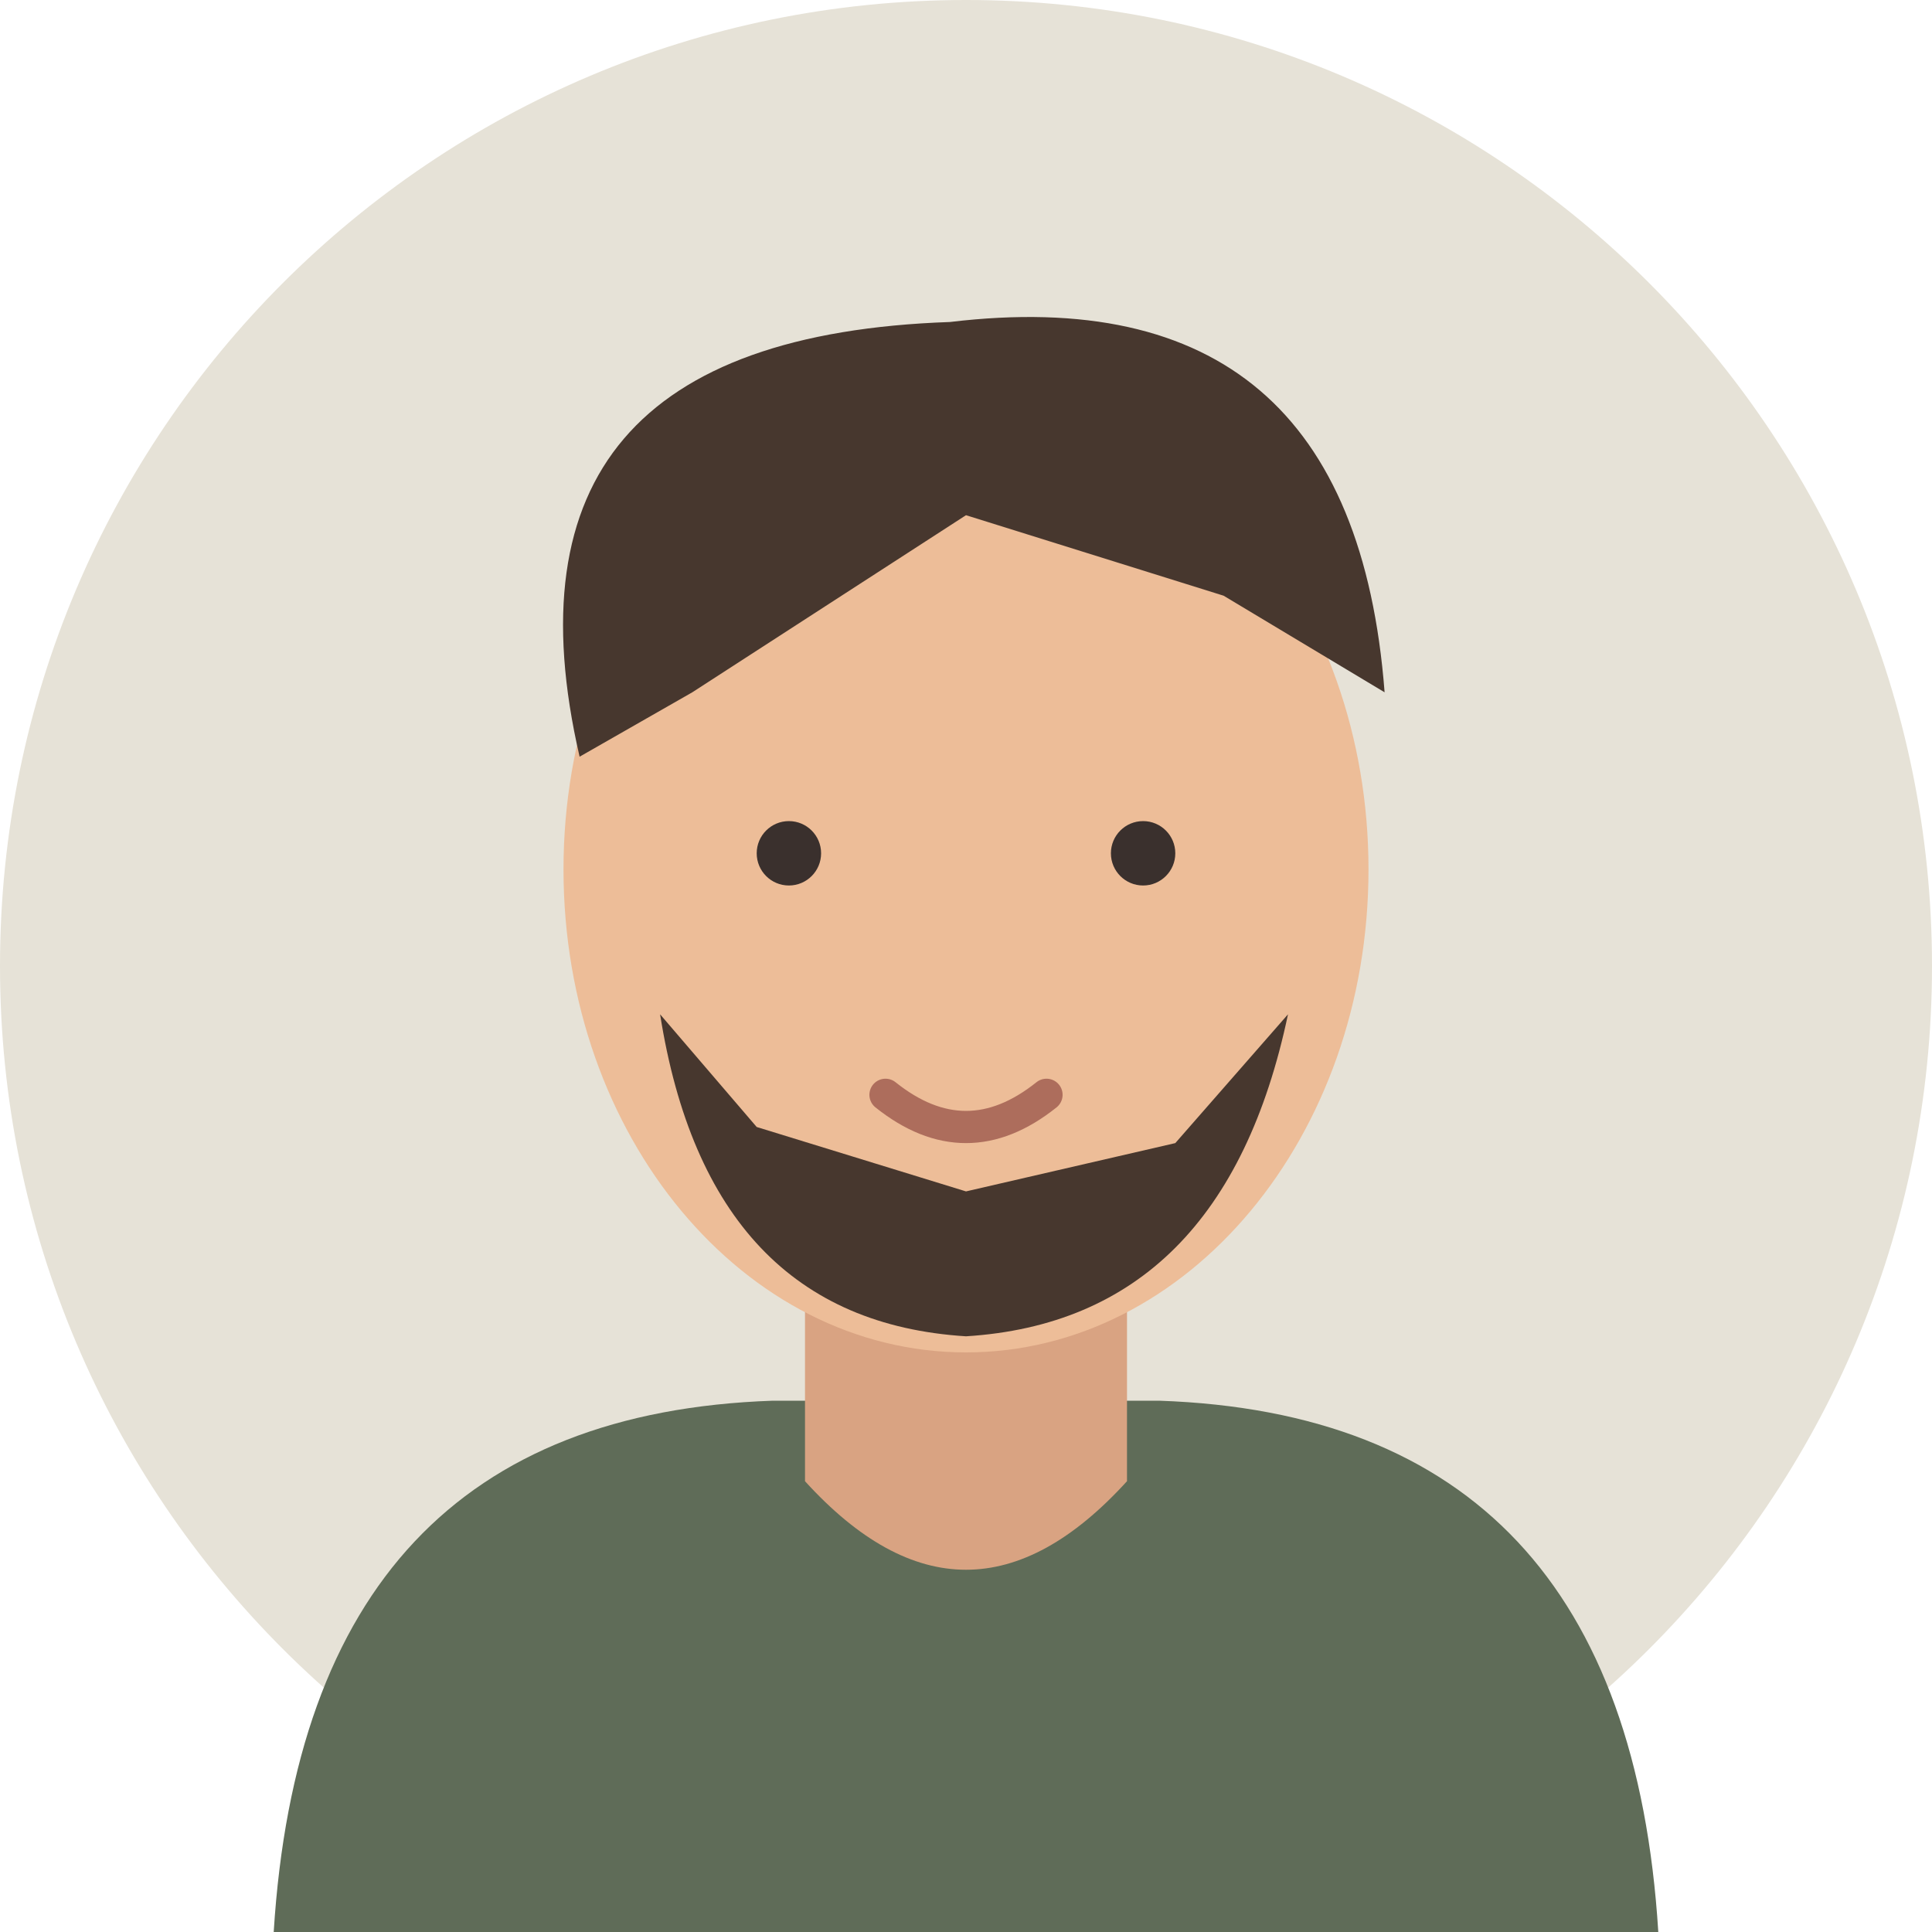
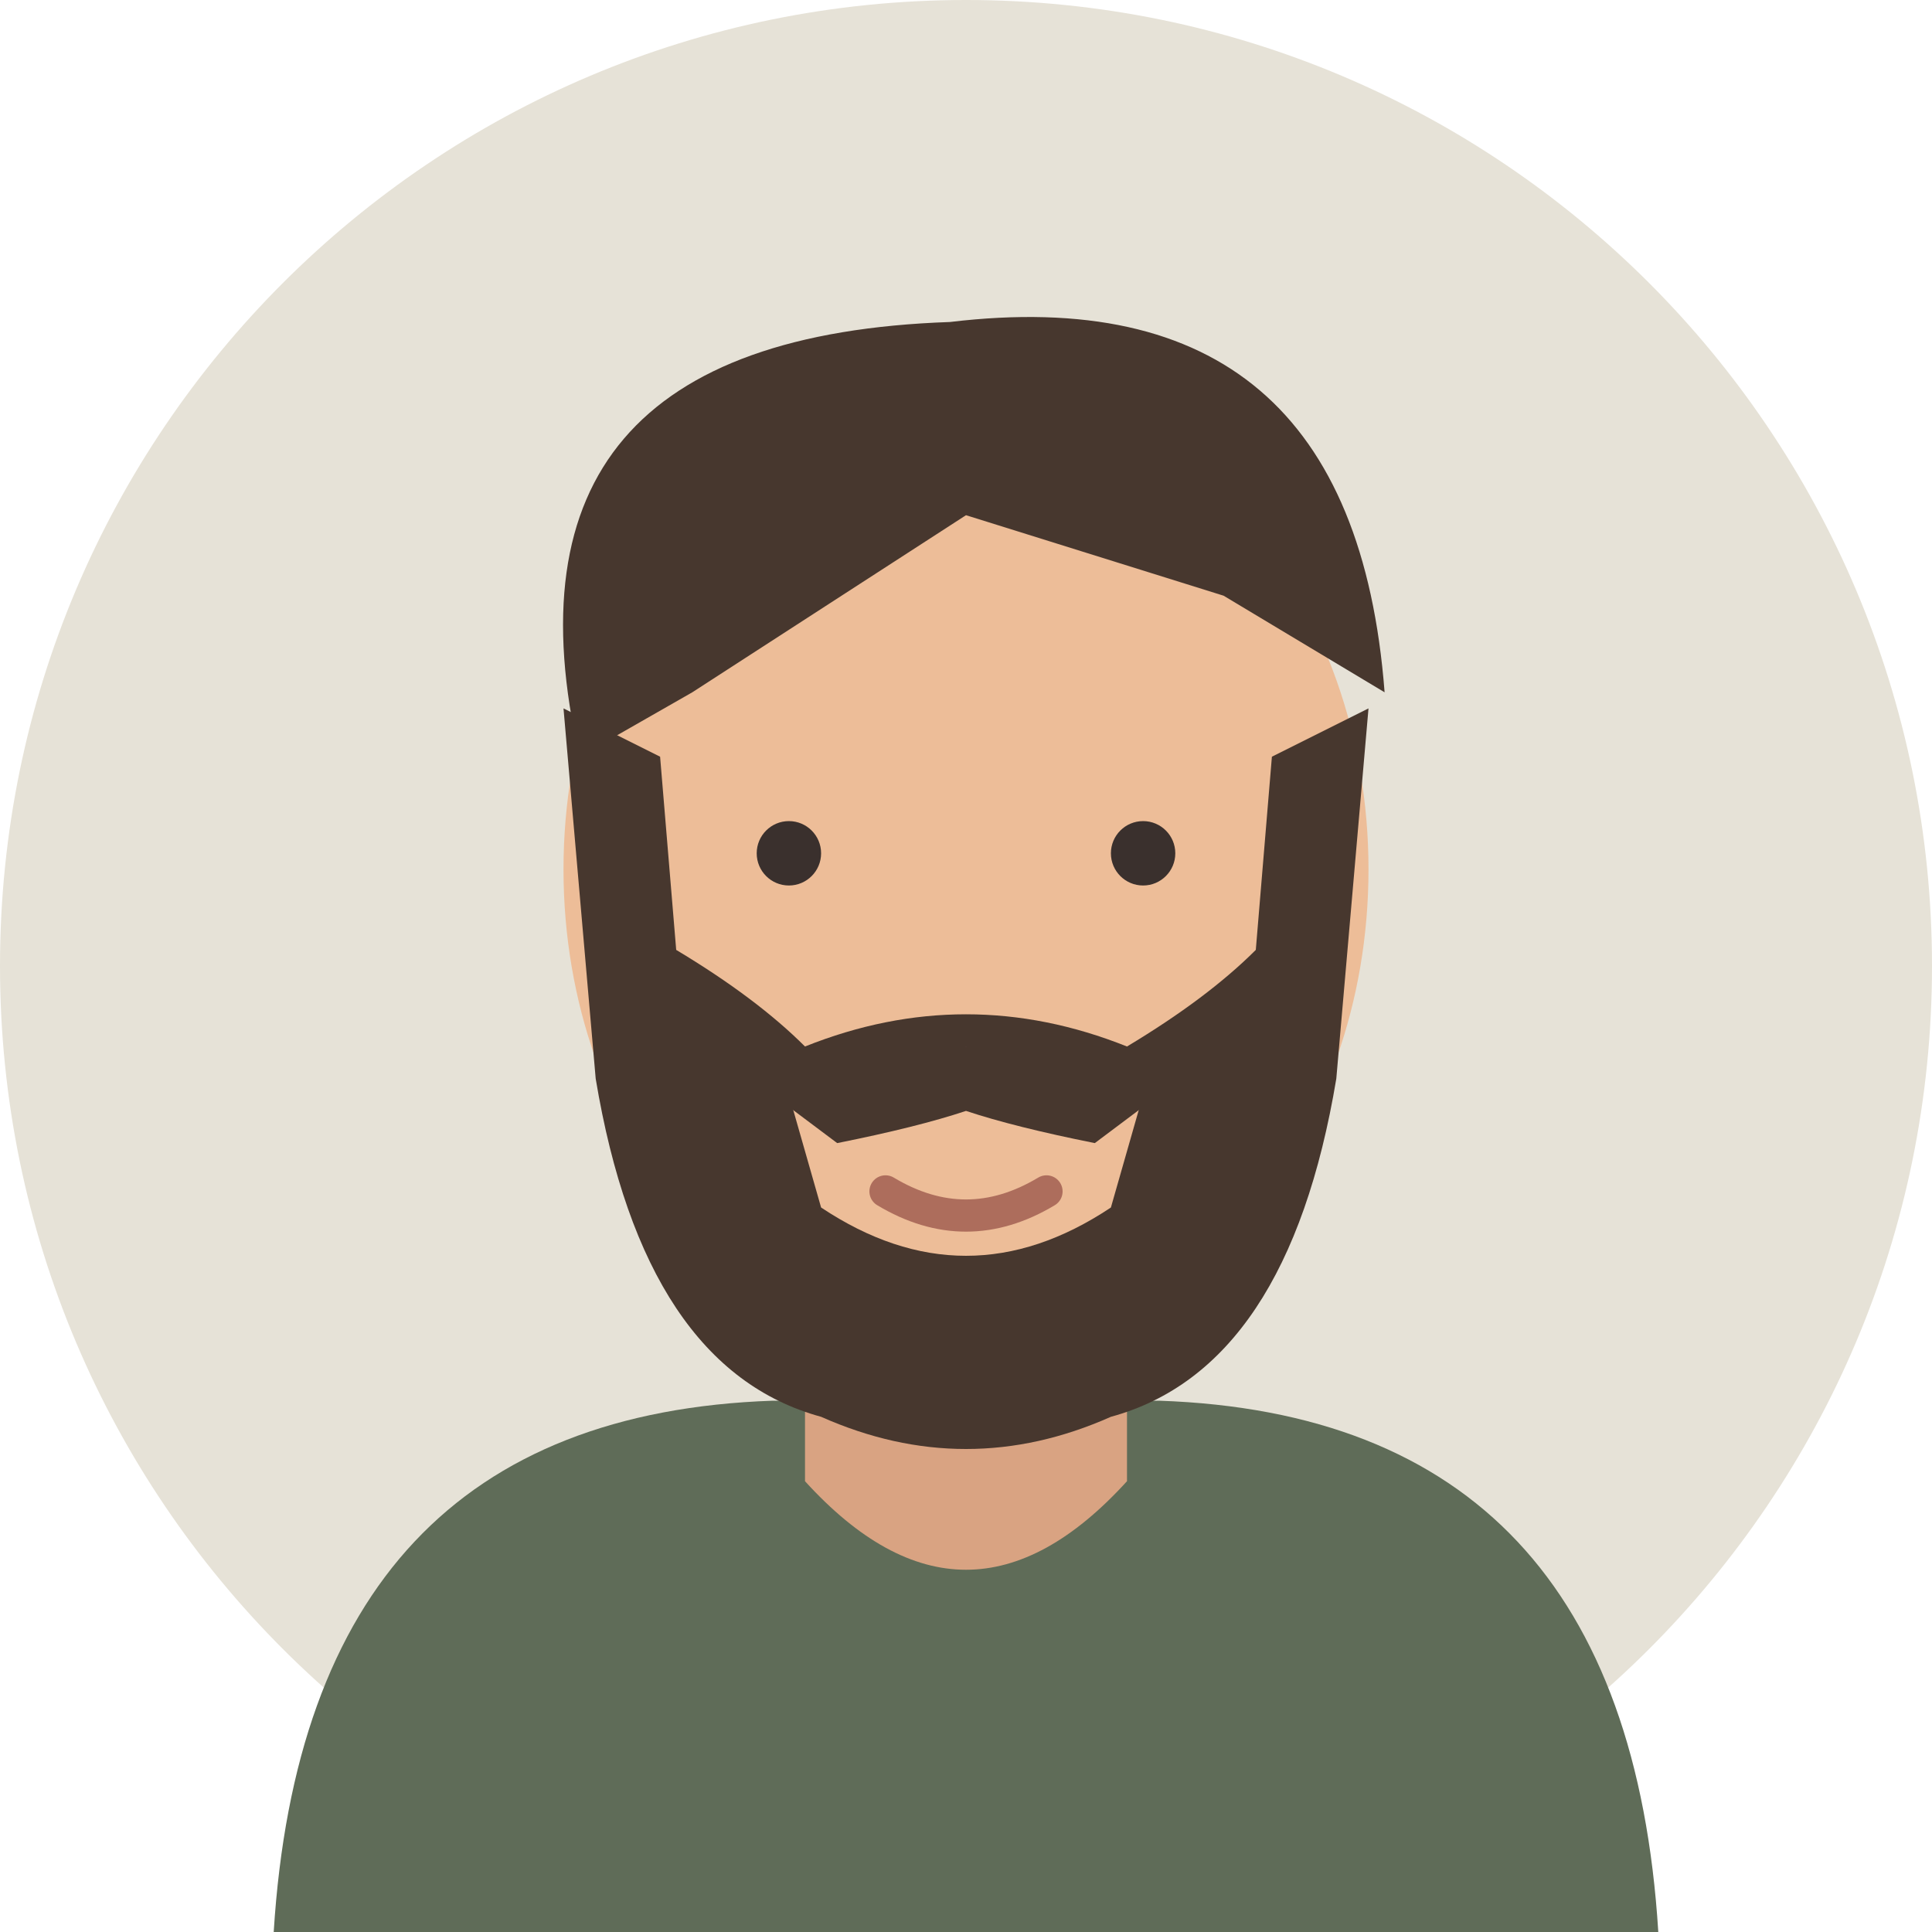
<svg xmlns="http://www.w3.org/2000/svg" viewBox="0 0 120 120">
  <rect width="120" height="120" rx="60" fill="#E6E2D7" />
  <path d="M17 120Q19 88 48 87H72Q101 88 103 120" fill="#5F6C58" />
  <path d="M50 76h20v16q-10 11-20 0" fill="#D9A382" />
  <ellipse cx="60" cy="54" rx="25" ry="30" fill="#EDBD98" />
  <path d="M36 47Q30 21 59 20Q84 17 86 43L76 37 60 32 43 43Z" fill="#47372E" />
  <g fill="#3A302D">
    <circle cx="49" cy="53" r="2" />
    <circle cx="71" cy="53" r="2" />
  </g>
-   <path d="M55 68q5 4 10 0" stroke="#AD6D5C" stroke-width="2" fill="none" stroke-linecap="round" />
-   <path d="M41 63Q44 82 60 83Q76 82 80 63L73 71 60 74 47 70Z" fill="#47372E" />
+   <path d="M35 44L41 47 42 59Q47 62 50 65Q60 61 70 65Q75 62 78 59L79 47 85 44 83 67Q80 85 69 88Q60 92 51 88Q40 85 37 67Z" fill="#47372E" />
+   <path d="M49 68Q60 62 71 68L69 75Q60 81 51 75Z" fill="#EDBD98" />
+   <path d="M48 68Q54 62 60 65Q66 62 72 68L68 71Q63 70 60 69Q57 70 52 71Z" fill="#47372E" />
+   <path d="M55 74Q60 77 65 74" stroke="#AD6D5C" stroke-width="2" fill="none" stroke-linecap="round" />
</svg>
